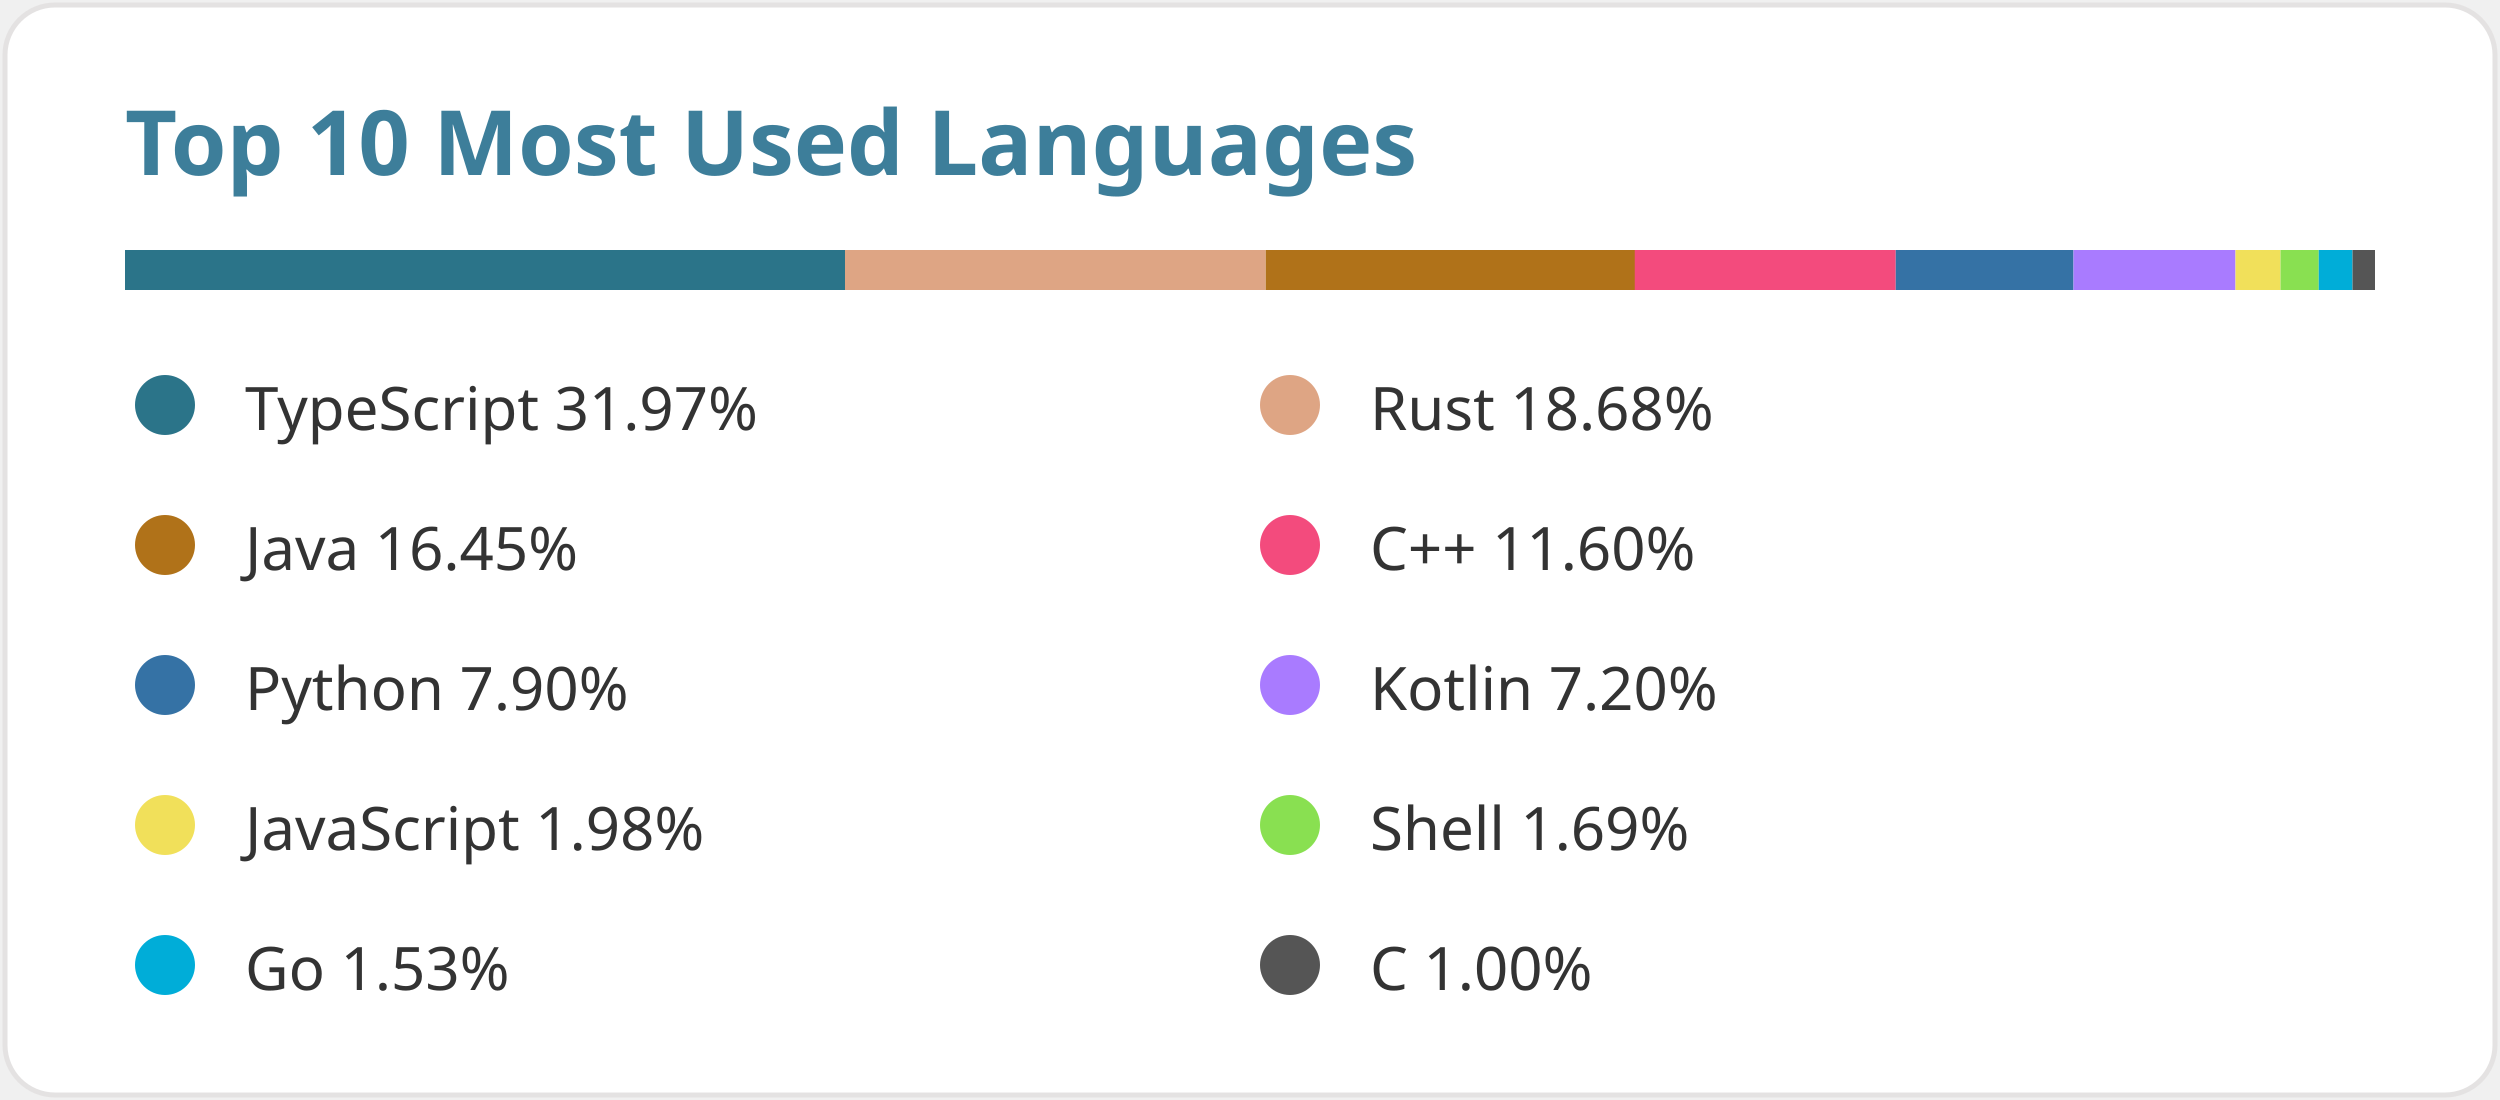
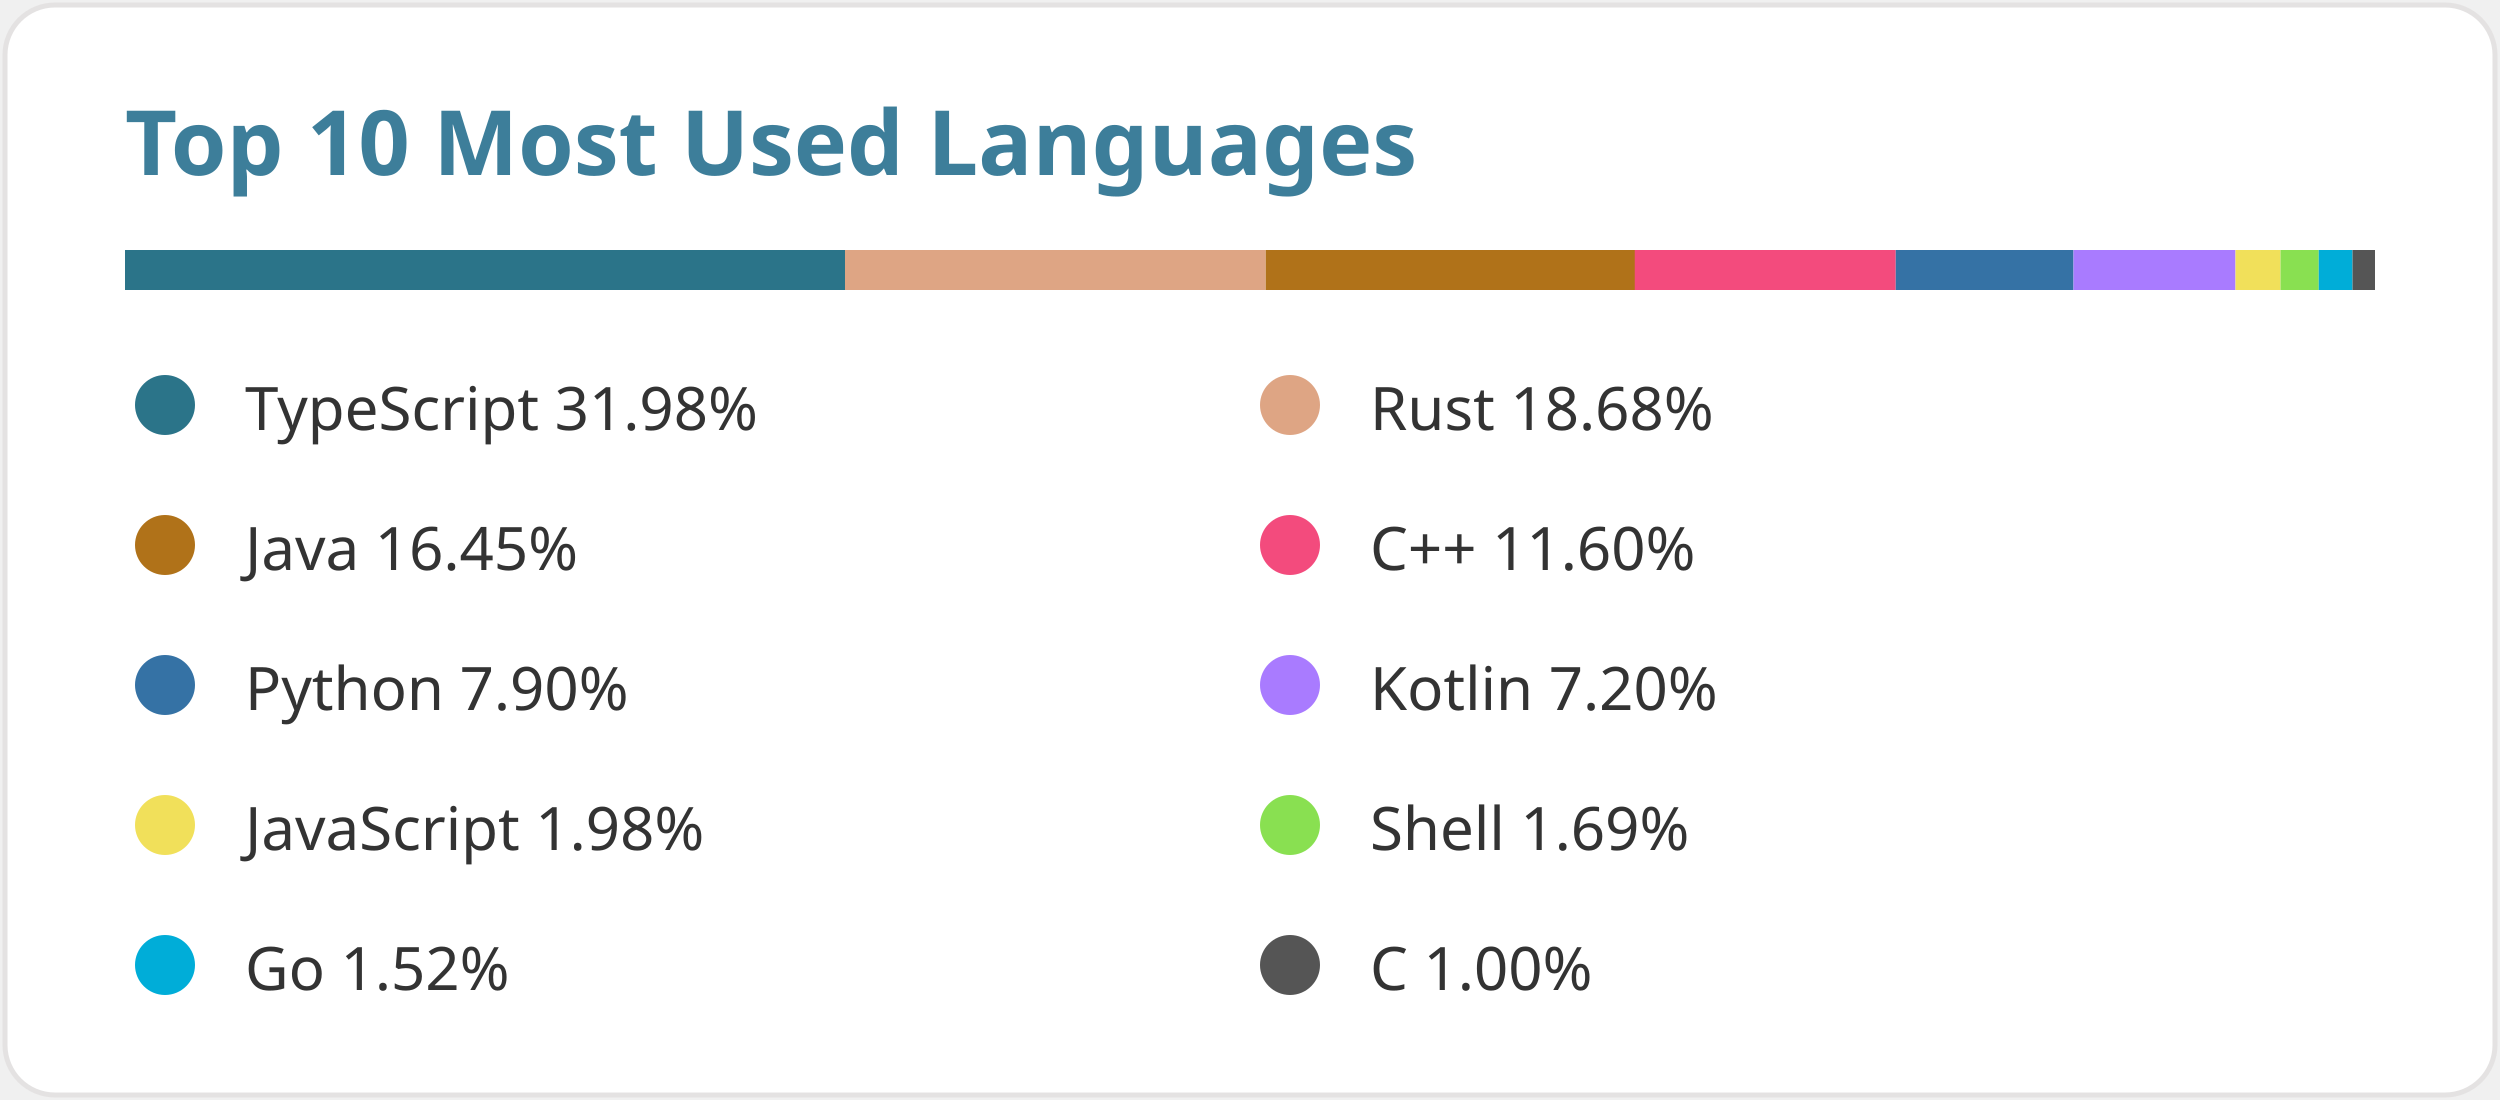
<svg xmlns="http://www.w3.org/2000/svg" width="500" height="220" viewBox="0 0 500 220">
-   <style>text { font-family: 'Segoe UI', Ubuntu, Sans-Serif; fill: #333333; font-size: 12px; font-weight: 400; }</style>
-   <rect width="498" height="218" x="1" y="1" rx="10" fill="#ffffff" stroke="#e4e2e2" />
-   <text x="25" y="35" style="fill:#3d7e9a;font-size:18px;font-weight:600">Top 10 Most Used Languages</text>
+   <style>
+   text { font-family: 'Segoe UI', Ubuntu, Sans-Serif; }
+   .lang { fill: #333333; font-size: 12px; font-weight: 400; }
+   .title { fill: #3d7e9a; font-size: 18px; font-weight: 600; }
+   .bg { fill: #ffffff; stroke: #e4e2e2; }
+ 
+   @media (prefers-color-scheme: dark) {
+     .lang { fill: #c9d1d9; }
+     .title { fill: #58a6ff; }
+     .bg { fill: #0d1117; stroke: grey; }
+   }
+ </style>
+   <rect class="bg" width="498" height="218" x="1" y="1" rx="10" />
+   <text x="25" y="35" class="title">Top 10 Most Used Languages</text>
  <g transform="translate(25, 50) scale(450, 8)">
    <rect fill="#2b7489" x="0" width="0.32" height="1" />
    <rect fill="#dea584" x="0.32" width="0.187" height="1" />
    <rect fill="#b07219" x="0.507" width="0.165" height="1" />
    <rect fill="#f34b7d" x="0.671" width="0.116" height="1" />
    <rect fill="#3572A5" x="0.787" width="0.079" height="1" />
    <rect fill="#A97BFF" x="0.866" width="0.072" height="1" />
    <rect fill="#f1e05a" x="0.938" width="0.02" height="1" />
    <rect fill="#89e051" x="0.958" width="0.017" height="1" />
    <rect fill="#00ADD8" x="0.975" width="0.015" height="1" />
    <rect fill="#555555" x="0.99" width="0.01" height="1" />
  </g>
  <g transform="translate(25, 75)">
    <circle cx="8" cy="6" r="6" fill="#2b7489" />
-     <text x="24" y="11">TypeScript 31.97%</text>
+     <text x="24" y="11" class="lang">TypeScript 31.98%</text>
  </g>
  <g transform="translate(250, 75)">
    <circle cx="8" cy="6" r="6" fill="#dea584" />
-     <text x="24" y="11">Rust 18.68%</text>
+     <text x="24" y="11" class="lang">Rust 18.68%</text>
  </g>
  <g transform="translate(25, 103)">
    <circle cx="8" cy="6" r="6" fill="#b07219" />
-     <text x="24" y="11">Java 16.45%</text>
+     <text x="24" y="11" class="lang">Java 16.45%</text>
  </g>
  <g transform="translate(250, 103)">
    <circle cx="8" cy="6" r="6" fill="#f34b7d" />
-     <text x="24" y="11">C++ 11.60%</text>
+     <text x="24" y="11" class="lang">C++ 11.60%</text>
  </g>
  <g transform="translate(25, 131)">
    <circle cx="8" cy="6" r="6" fill="#3572A5" />
-     <text x="24" y="11">Python 7.90%</text>
+     <text x="24" y="11" class="lang">Python 7.90%</text>
  </g>
  <g transform="translate(250, 131)">
    <circle cx="8" cy="6" r="6" fill="#A97BFF" />
-     <text x="24" y="11">Kotlin 7.20%</text>
+     <text x="24" y="11" class="lang">Kotlin 7.20%</text>
  </g>
  <g transform="translate(25, 159)">
    <circle cx="8" cy="6" r="6" fill="#f1e05a" />
-     <text x="24" y="11">JavaScript 1.98%</text>
+     <text x="24" y="11" class="lang">JavaScript 1.98%</text>
  </g>
  <g transform="translate(250, 159)">
    <circle cx="8" cy="6" r="6" fill="#89e051" />
-     <text x="24" y="11">Shell 1.69%</text>
+     <text x="24" y="11" class="lang">Shell 1.69%</text>
  </g>
  <g transform="translate(25, 187)">
    <circle cx="8" cy="6" r="6" fill="#00ADD8" />
-     <text x="24" y="11">Go 1.53%</text>
+     <text x="24" y="11" class="lang">Go 1.52%</text>
  </g>
  <g transform="translate(250, 187)">
    <circle cx="8" cy="6" r="6" fill="#555555" />
-     <text x="24" y="11">C 1.00%</text>
+     <text x="24" y="11" class="lang">C 1.00%</text>
  </g>
</svg>
